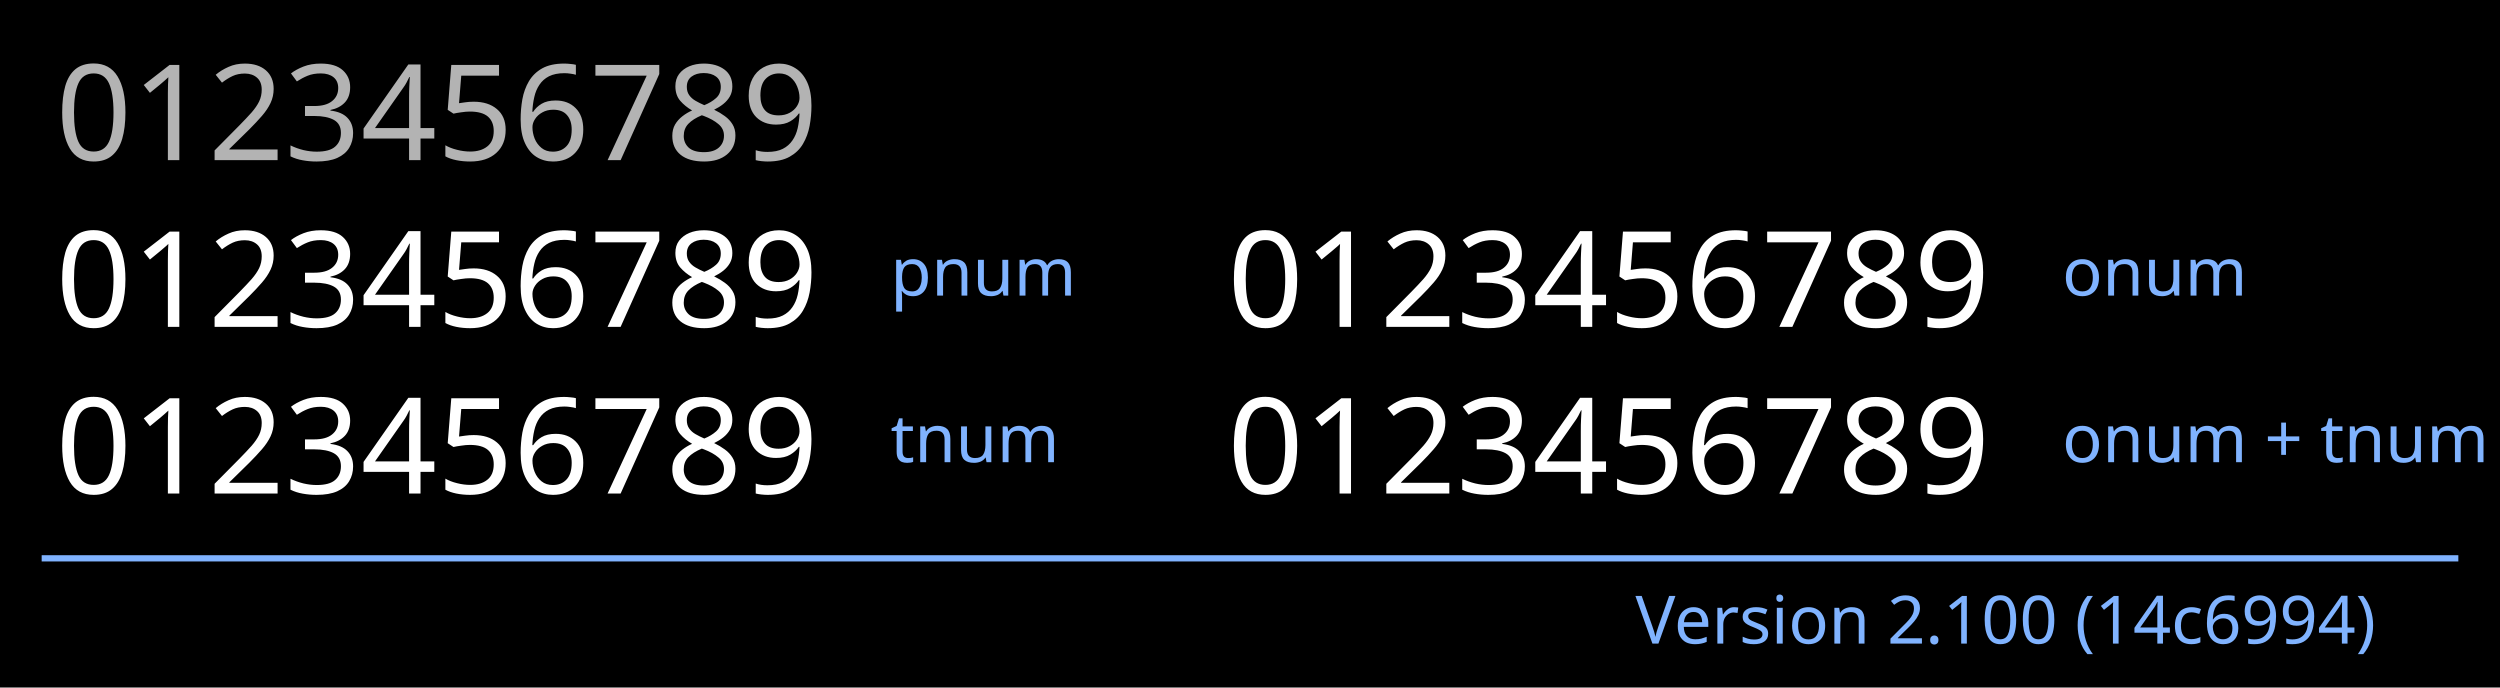
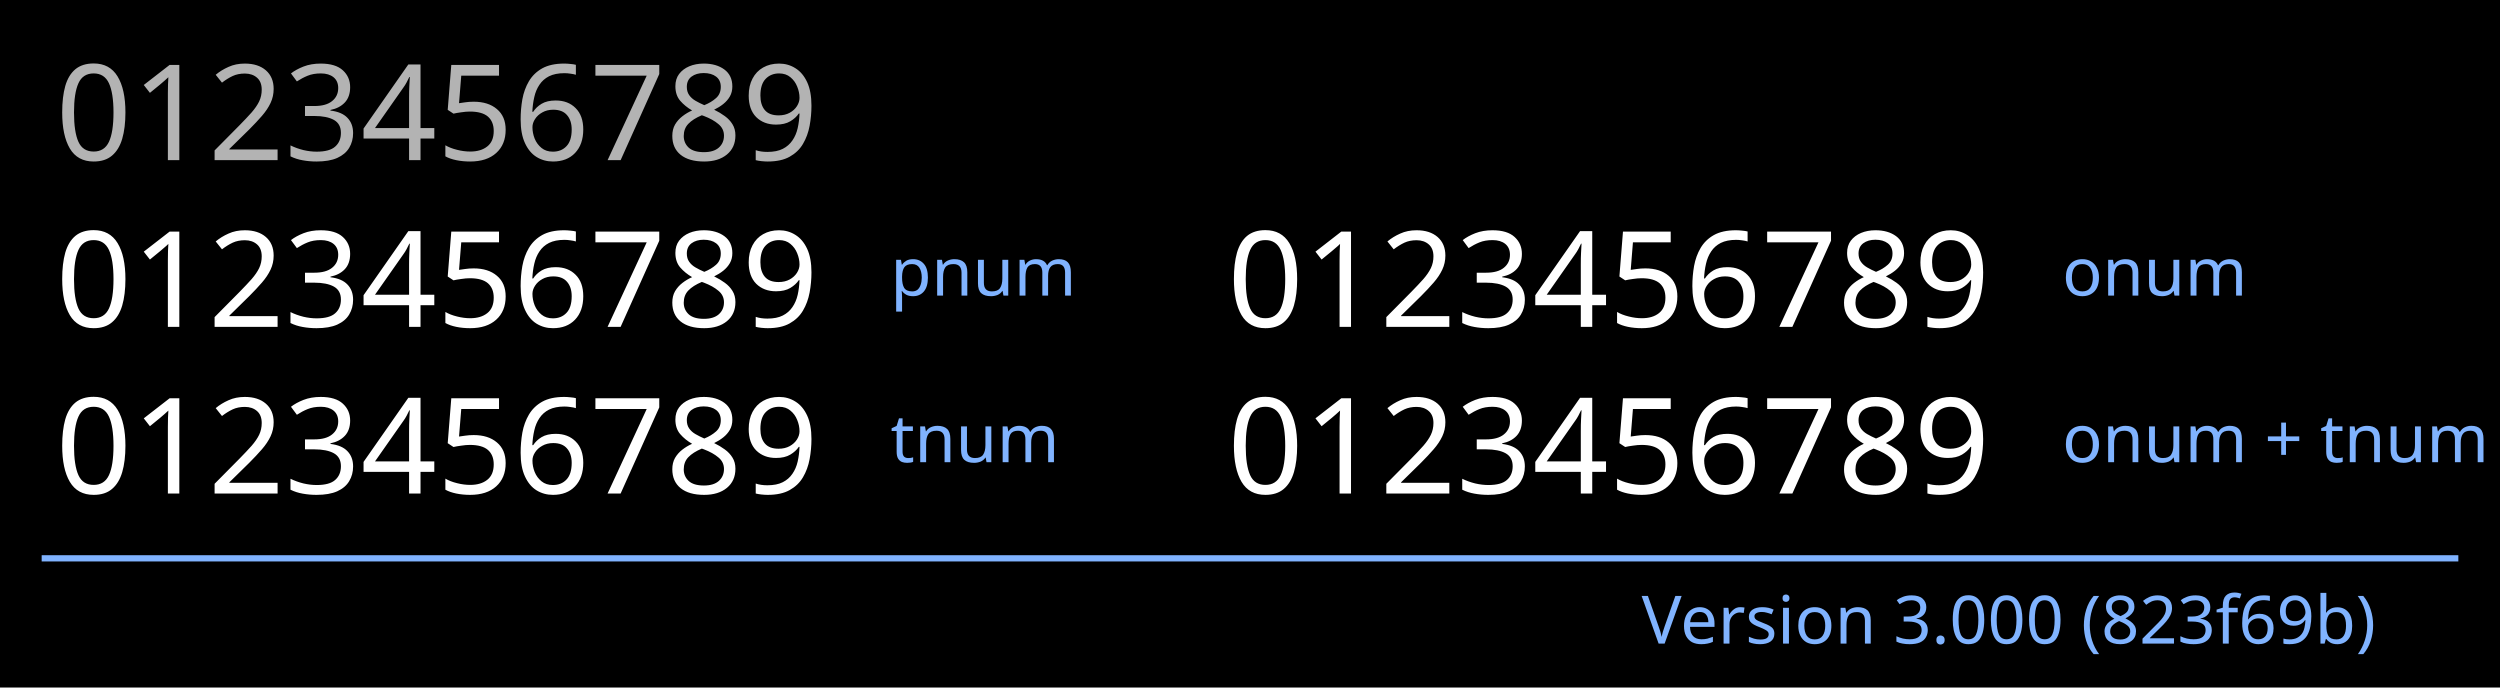
<svg xmlns="http://www.w3.org/2000/svg" width="1200" height="330" viewBox="0 0 317.5 87.312" version="1.1" id="svg1">
  <style id="style1">
    @font-face {
      font-family: "Giphurs";
      src: url("../fonts/variable/Giphurs[wght].ttf");
      font-style: normal;
      font-weight: 100 999;
    }
    @font-face {
      font-family: "Giphurs";
      src: url("../fonts/variable/Giphurs-Italic[wght].ttf");
      font-style: italic;
      font-weight: 100 999;
    }
    @font-face {
      font-family: "Giphurs ExtraBlack";
      src: url("../fonts/ttf/GiphursExtraBlack-Regular.ttf");
      font-style: normal;
      font-weight: 400;
    }
    @font-face {
      font-family: "Giphurs ExtraBlack";
      src: url("../fonts/ttf/GiphursExtraBlack-Italic.ttf");
      font-style: italic;
      font-weight: 400;
    }
    @font-face {
      font-family: "Giphurs SC";
      src: url("../fonts/variable/GiphursSC[wght].ttf");
      font-style: normal;
      font-weight: 100 999;
    }
    @font-face {
      font-family: "Giphurs SC";
      src: url("../fonts/variable/Giphurs-ItalicSC[wght].ttf");
      font-style: normal;
      font-weight: 100 999;
    }
    @font-face {
      font-family: "Giphurs ExtraBlack SC";
      src: url("../fonts/ttf/GiphursExtraBlackSC-Regular.ttf");
      font-style: normal;
      font-weight: 400;
    }
    @font-face {
      font-family: "Giphurs ExtraBlack SC";
      src: url("../fonts/ttf/GiphursExtraBlackSC-Italic.ttf");
      font-style: italic;
      font-weight: 400;
    }

  </style>
  <defs id="defs1">
    <rect x="137.179" y="1376.737" width="261.63" height="50.205" id="rect2" />
  </defs>
  <g id="layer1">
    <rect style="fill:#000000;stroke-width:0.529;stroke-opacity:0.504" id="rect3" width="317.5" height="87.312" x="0" y="6.737904e-15" />
    <text xml:space="preserve" style="font-weight:600;font-size:5.644px;line-height:105%;font-family:Giphurs;-inkscape-font-specification:'Giphurs Semi-Bold';font-variant-numeric:slashed-zero;text-align:start;writing-mode:lr-tb;direction:ltr;text-anchor:start;fill:#80b3ff;stroke-width:0.529;stroke-opacity:0.504" x="7.069" y="20.34" id="text11-1-9-8-7-7-9-2">
      <tspan id="tspan11-5-6-7-3-4-2-8" style="font-style:normal;font-variant:normal;font-weight:normal;font-stretch:normal;font-size:16.933px;line-height:105%;font-family:Giphurs;-inkscape-font-specification:'Giphurs, Normal';font-variant-ligatures:normal;font-variant-caps:normal;font-variant-numeric:normal;font-variant-east-asian:normal;fill:#b3b3b3;stroke-width:0.529" x="7.069" y="20.34">0123456789</tspan>
      <tspan style="font-style:normal;font-variant:normal;font-weight:normal;font-stretch:normal;font-size:8.467px;line-height:105%;font-family:Giphurs;-inkscape-font-specification:'Giphurs, Normal';font-variant-ligatures:normal;font-variant-caps:normal;font-variant-numeric:slashed-zero;font-variant-east-asian:normal;stroke-width:0.529" x="7.069" y="29" id="tspan12-9-9-0-1-4-5-3" />
    </text>
    <text xml:space="preserve" style="font-weight:600;font-size:5.644px;line-height:105%;font-family:Giphurs;-inkscape-font-specification:'Giphurs Semi-Bold';font-variant-numeric:slashed-zero;text-align:start;writing-mode:lr-tb;direction:ltr;text-anchor:start;fill:#80b3ff;stroke-width:0.529;stroke-opacity:0.504" x="7.069" y="41.506" id="text11-1-9-8-7-7-9-2-2">
      <tspan id="tspan11-5-6-7-3-4-2-8-6" style="font-style:normal;font-variant:normal;font-weight:normal;font-stretch:normal;font-size:16.933px;line-height:105%;font-family:Giphurs;-inkscape-font-specification:'Giphurs, Normal';font-variant-ligatures:normal;font-variant-caps:normal;font-variant-numeric:proportional-nums;font-variant-east-asian:normal;fill:#ffffff;stroke-width:0.529" x="7.069" y="41.506">0123456789</tspan>
      <tspan style="font-style:normal;font-variant:normal;font-weight:normal;font-stretch:normal;font-size:8.467px;line-height:105%;font-family:Giphurs;-inkscape-font-specification:'Giphurs, Normal';font-variant-ligatures:normal;font-variant-caps:normal;font-variant-numeric:slashed-zero;font-variant-east-asian:normal;stroke-width:0.529" x="7.069" y="50.166" id="tspan12-9-9-0-1-4-5-3-1" />
    </text>
    <text xml:space="preserve" style="font-weight:600;font-size:5.644px;line-height:100%;font-family:Giphurs;-inkscape-font-specification:'Giphurs Semi-Bold';font-variant-numeric:slashed-zero;text-align:start;writing-mode:lr-tb;direction:ltr;text-anchor:start;fill:#80b3ff;stroke-width:0.529;stroke-opacity:0.504" x="113.092" y="27.233" id="text11-0-0-1-2-7-8-0">
      <tspan id="tspan11-3-7-2-5-7-4-6" style="font-style:normal;font-variant:normal;font-weight:normal;font-stretch:normal;font-size:16.933px;line-height:100%;font-family:Giphurs;-inkscape-font-specification:'Giphurs, Normal';font-variant-ligatures:normal;font-variant-caps:normal;font-variant-numeric:slashed-zero;font-variant-east-asian:normal;font-feature-settings:'ss08';fill:#ffffff;stroke-width:0.529" x="113.092" y="27.233" />
      <tspan style="font-style:normal;font-variant:normal;font-weight:300;font-stretch:normal;font-size:8.467px;line-height:100%;font-family:Giphurs;-inkscape-font-specification:'Giphurs Light';font-variant-ligatures:normal;font-variant-caps:normal;font-variant-numeric:slashed-zero;font-variant-east-asian:normal;fill:#80b3ff;stroke-width:0.529" x="113.092" y="37.538" id="tspan12-91-5-0-4-6-7-1">pnum</tspan>
    </text>
    <text xml:space="preserve" style="font-weight:600;font-size:5.644px;line-height:105%;font-family:Giphurs;-inkscape-font-specification:'Giphurs Semi-Bold';font-variant-numeric:slashed-zero;text-align:start;writing-mode:lr-tb;direction:ltr;text-anchor:start;fill:#80b3ff;stroke-width:0.529;stroke-opacity:0.504" x="7.069" y="62.673" id="text11-1-9-8-7-7-9-2-0">
      <tspan id="tspan11-5-6-7-3-4-2-8-9" style="font-style:normal;font-variant:normal;font-weight:normal;font-stretch:normal;font-size:16.933px;line-height:105%;font-family:Giphurs;-inkscape-font-specification:'Giphurs, Normal';font-variant-ligatures:normal;font-variant-caps:normal;font-variant-numeric:tabular-nums;font-variant-east-asian:normal;fill:#ffffff;stroke-width:0.529" x="7.069" y="62.673">0123456789</tspan>
      <tspan style="font-style:normal;font-variant:normal;font-weight:normal;font-stretch:normal;font-size:8.467px;line-height:105%;font-family:Giphurs;-inkscape-font-specification:'Giphurs, Normal';font-variant-ligatures:normal;font-variant-caps:normal;font-variant-numeric:slashed-zero;font-variant-east-asian:normal;stroke-width:0.529" x="7.069" y="71.333" id="tspan12-9-9-0-1-4-5-3-17" />
    </text>
    <text xml:space="preserve" style="font-weight:600;font-size:5.644px;line-height:100%;font-family:Giphurs;-inkscape-font-specification:'Giphurs Semi-Bold';font-variant-numeric:slashed-zero;text-align:start;writing-mode:lr-tb;direction:ltr;text-anchor:start;fill:#80b3ff;stroke-width:0.529;stroke-opacity:0.504" x="113.092" y="48.399" id="text11-0-0-1-2-7-8-7">
      <tspan id="tspan11-3-7-2-5-7-4-1" style="font-style:normal;font-variant:normal;font-weight:normal;font-stretch:normal;font-size:16.933px;line-height:100%;font-family:Giphurs;-inkscape-font-specification:'Giphurs, Normal';font-variant-ligatures:normal;font-variant-caps:normal;font-variant-numeric:slashed-zero;font-variant-east-asian:normal;font-feature-settings:'ss08';fill:#ffffff;stroke-width:0.529" x="113.092" y="48.399" />
      <tspan style="font-style:normal;font-variant:normal;font-weight:300;font-stretch:normal;font-size:8.467px;line-height:100%;font-family:Giphurs;-inkscape-font-specification:'Giphurs Light';font-variant-ligatures:normal;font-variant-caps:normal;font-variant-numeric:slashed-zero;font-variant-east-asian:normal;fill:#80b3ff;stroke-width:0.529" x="113.092" y="58.704" id="tspan12-91-5-0-4-6-7-15">tnum</tspan>
    </text>
    <text xml:space="preserve" style="font-weight:600;font-size:5.644px;line-height:105%;font-family:Giphurs;-inkscape-font-specification:'Giphurs Semi-Bold';font-variant-numeric:slashed-zero;text-align:start;writing-mode:lr-tb;direction:ltr;text-anchor:start;fill:#80b3ff;stroke-width:0.529;stroke-opacity:0.504" x="155.877" y="41.506" id="text11-1-9-8-7-7-9-2-2-9">
      <tspan id="tspan11-5-6-7-3-4-2-8-6-7" style="font-style:normal;font-variant:normal;font-weight:normal;font-stretch:normal;font-size:16.933px;line-height:105%;font-family:Giphurs;-inkscape-font-specification:'Giphurs, Normal';font-variant-ligatures:normal;font-variant-caps:normal;font-variant-numeric:oldstyle-nums;fill:#ffffff;stroke-width:0.529" x="155.877" y="41.506">0123456789</tspan>
      <tspan style="font-style:normal;font-variant:normal;font-weight:normal;font-stretch:normal;font-size:8.467px;line-height:105%;font-family:Giphurs;-inkscape-font-specification:'Giphurs, Normal';font-variant-ligatures:normal;font-variant-caps:normal;font-variant-numeric:slashed-zero;font-variant-east-asian:normal;stroke-width:0.529" x="155.877" y="50.166" id="tspan12-9-9-0-1-4-5-3-1-7" />
    </text>
    <text xml:space="preserve" style="font-weight:600;font-size:5.644px;line-height:100%;font-family:Giphurs;-inkscape-font-specification:'Giphurs Semi-Bold';font-variant-numeric:slashed-zero;text-align:start;writing-mode:lr-tb;direction:ltr;text-anchor:start;fill:#80b3ff;stroke-width:0.529;stroke-opacity:0.504" x="261.9" y="27.233" id="text11-0-0-1-2-7-8-0-6">
      <tspan id="tspan11-3-7-2-5-7-4-6-7" style="font-style:normal;font-variant:normal;font-weight:normal;font-stretch:normal;font-size:16.933px;line-height:100%;font-family:Giphurs;-inkscape-font-specification:'Giphurs, Normal';font-variant-ligatures:normal;font-variant-caps:normal;font-variant-numeric:slashed-zero;font-variant-east-asian:normal;font-feature-settings:'ss08';fill:#ffffff;stroke-width:0.529" x="261.9" y="27.233" />
      <tspan style="font-style:normal;font-variant:normal;font-weight:300;font-stretch:normal;font-size:8.467px;line-height:100%;font-family:Giphurs;-inkscape-font-specification:'Giphurs Light';font-variant-ligatures:normal;font-variant-caps:normal;font-variant-numeric:slashed-zero;font-variant-east-asian:normal;fill:#80b3ff;stroke-width:0.529" x="261.9" y="37.538" id="tspan12-91-5-0-4-6-7-1-3">onum</tspan>
    </text>
    <text xml:space="preserve" style="font-weight:600;font-size:5.644px;line-height:105%;font-family:Giphurs;-inkscape-font-specification:'Giphurs Semi-Bold';font-variant-numeric:slashed-zero;text-align:start;writing-mode:lr-tb;direction:ltr;text-anchor:start;fill:#80b3ff;stroke-width:0.529;stroke-opacity:0.504" x="155.877" y="62.673" id="text11-1-9-8-7-7-9-2-2-9-9">
      <tspan id="tspan11-5-6-7-3-4-2-8-6-7-4" style="font-style:normal;font-variant:normal;font-weight:normal;font-stretch:normal;font-size:16.933px;line-height:105%;font-family:Giphurs;-inkscape-font-specification:'Giphurs, Normal';font-variant-ligatures:normal;font-variant-caps:normal;font-variant-numeric:oldstyle-nums tabular-nums;fill:#ffffff;stroke-width:0.529" x="155.877" y="62.673">0123456789</tspan>
      <tspan style="font-style:normal;font-variant:normal;font-weight:normal;font-stretch:normal;font-size:8.467px;line-height:105%;font-family:Giphurs;-inkscape-font-specification:'Giphurs, Normal';font-variant-ligatures:normal;font-variant-caps:normal;font-variant-numeric:slashed-zero;font-variant-east-asian:normal;stroke-width:0.529" x="155.877" y="71.333" id="tspan12-9-9-0-1-4-5-3-1-7-8" />
    </text>
    <text xml:space="preserve" style="font-weight:600;font-size:5.644px;line-height:100%;font-family:Giphurs;-inkscape-font-specification:'Giphurs Semi-Bold';font-variant-numeric:slashed-zero;text-align:start;writing-mode:lr-tb;direction:ltr;text-anchor:start;fill:#80b3ff;stroke-width:0.529;stroke-opacity:0.504" x="261.9" y="48.399" id="text11-0-0-1-2-7-8-0-6-1">
      <tspan id="tspan11-3-7-2-5-7-4-6-7-2" style="font-style:normal;font-variant:normal;font-weight:normal;font-stretch:normal;font-size:16.933px;line-height:100%;font-family:Giphurs;-inkscape-font-specification:'Giphurs, Normal';font-variant-ligatures:normal;font-variant-caps:normal;font-variant-numeric:slashed-zero;font-variant-east-asian:normal;font-feature-settings:'ss08';fill:#ffffff;stroke-width:0.529" x="261.9" y="48.399" />
      <tspan style="font-style:normal;font-variant:normal;font-weight:300;font-stretch:normal;font-size:8.467px;line-height:100%;font-family:Giphurs;-inkscape-font-specification:'Giphurs Light';font-variant-ligatures:normal;font-variant-caps:normal;font-variant-numeric:slashed-zero;font-variant-east-asian:normal;fill:#80b3ff;stroke-width:0.529" x="261.9" y="58.704" id="tspan12-91-5-0-4-6-7-1-3-9">onum + tnum</tspan>
    </text>
    <text xml:space="preserve" transform="scale(0.2645833)" id="text2" style="font-style:normal;font-variant:normal;font-weight:300;font-stretch:normal;font-size:48px;line-height:115%;font-family:Giphurs;-inkscape-font-specification:'Giphurs Light';font-variant-ligatures:normal;font-variant-caps:normal;font-variant-numeric:slashed-zero;font-variant-east-asian:normal;font-feature-settings:'ss08';writing-mode:lr-tb;direction:ltr;white-space:pre;shape-inside:url(#rect2);display:inline;fill:#80b3ff;fill-opacity:1;stroke-width:2;stroke-opacity:0.504" />
    <rect style="fill:#80b3ff;stroke-width:0.328" id="rect2-1" width="306.917" height="0.794" x="5.292" y="70.511" />
    <text xml:space="preserve" style="font-style:normal;font-variant:normal;font-weight:300;font-stretch:normal;font-size:8.467px;line-height:115%;font-family:Giphurs;-inkscape-font-specification:'Giphurs, Light';font-variant-ligatures:normal;font-variant-caps:normal;font-variant-numeric:slashed-zero;font-variant-east-asian:normal;text-align:end;writing-mode:lr-tb;direction:ltr;text-anchor:end;fill:#80b3ff;stroke-width:0.529" x="312.729" y="81.734" id="version">
-       <tspan id="tspan33-9" style="font-style:normal;font-variant:normal;font-weight:300;font-stretch:normal;font-size:8.467px;font-family:Giphurs;-inkscape-font-specification:'Giphurs, Light';font-variant-ligatures:normal;font-variant-caps:normal;font-variant-numeric:slashed-zero;font-variant-east-asian:normal;stroke-width:0.529" x="312.729" y="81.734">Version 2.100 (14c6994)</tspan>
+       <tspan id="tspan33-9" style="font-style:normal;font-variant:normal;font-weight:300;font-stretch:normal;font-size:8.467px;font-family:Giphurs;-inkscape-font-specification:'Giphurs, Light';font-variant-ligatures:normal;font-variant-caps:normal;font-variant-numeric:slashed-zero;font-variant-east-asian:normal;stroke-width:0.529" x="312.729" y="81.734">Version 3.000 (823f69b)</tspan>
    </text>
  </g>
</svg>
